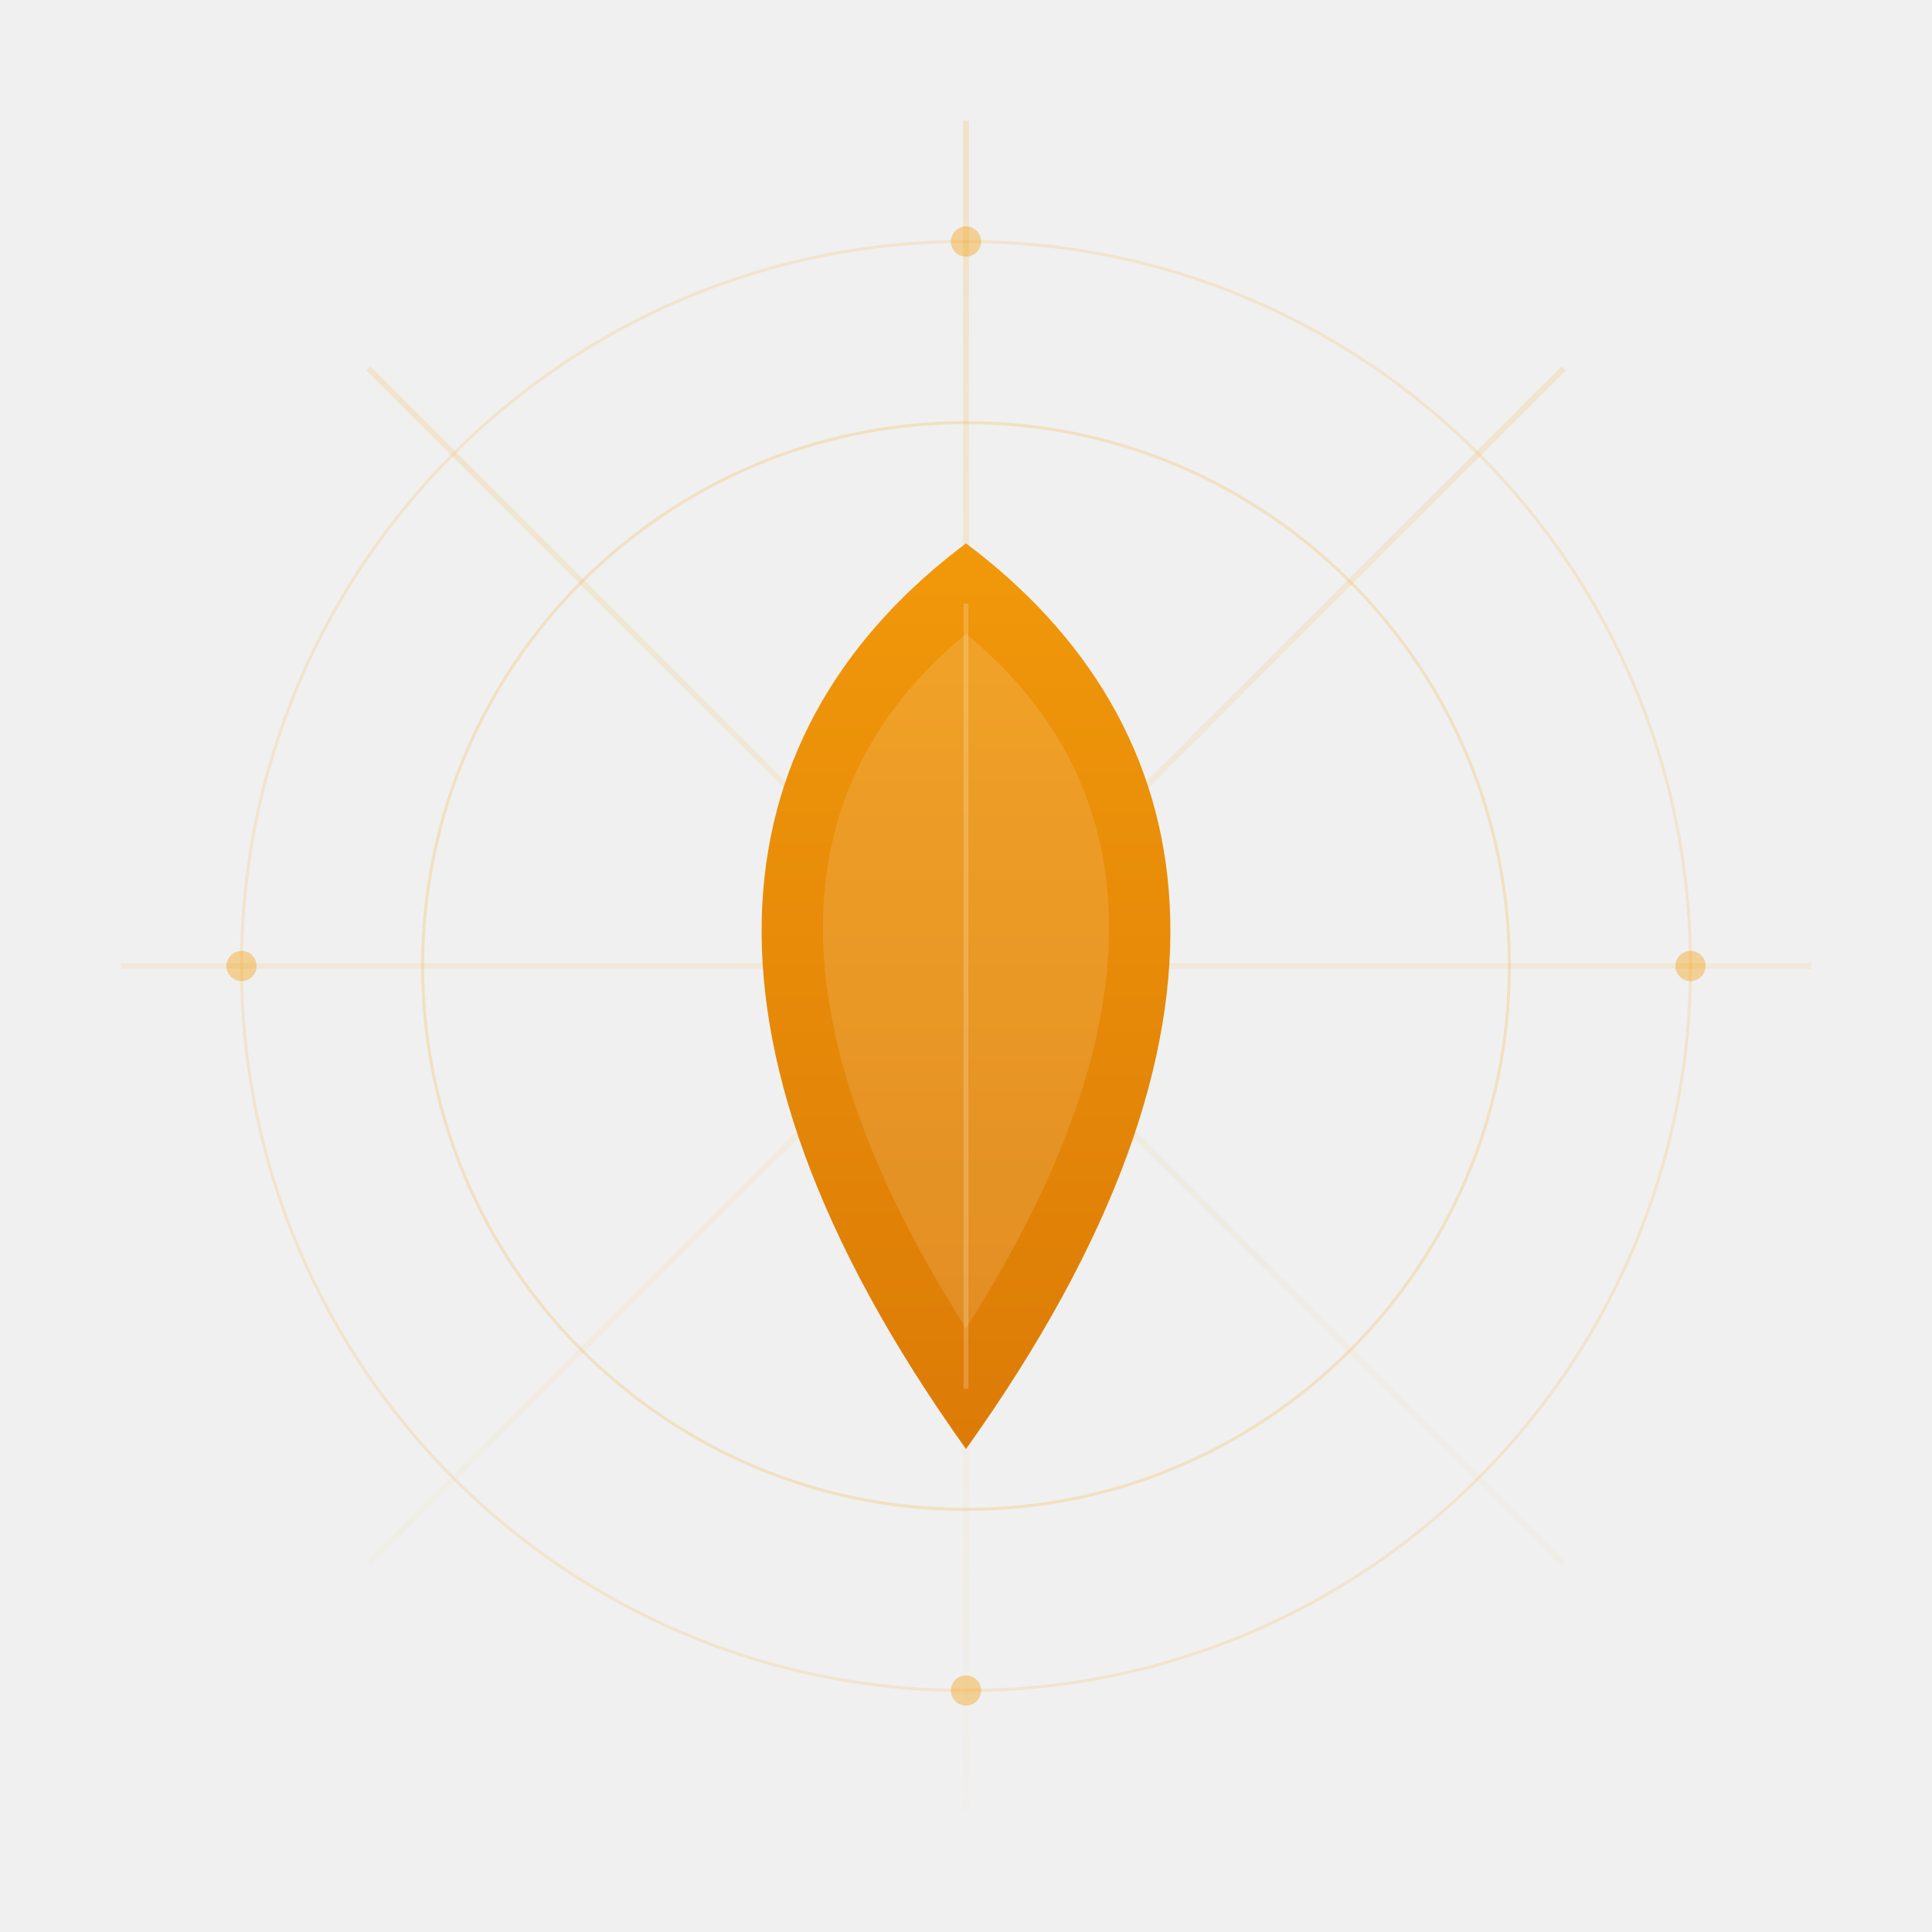
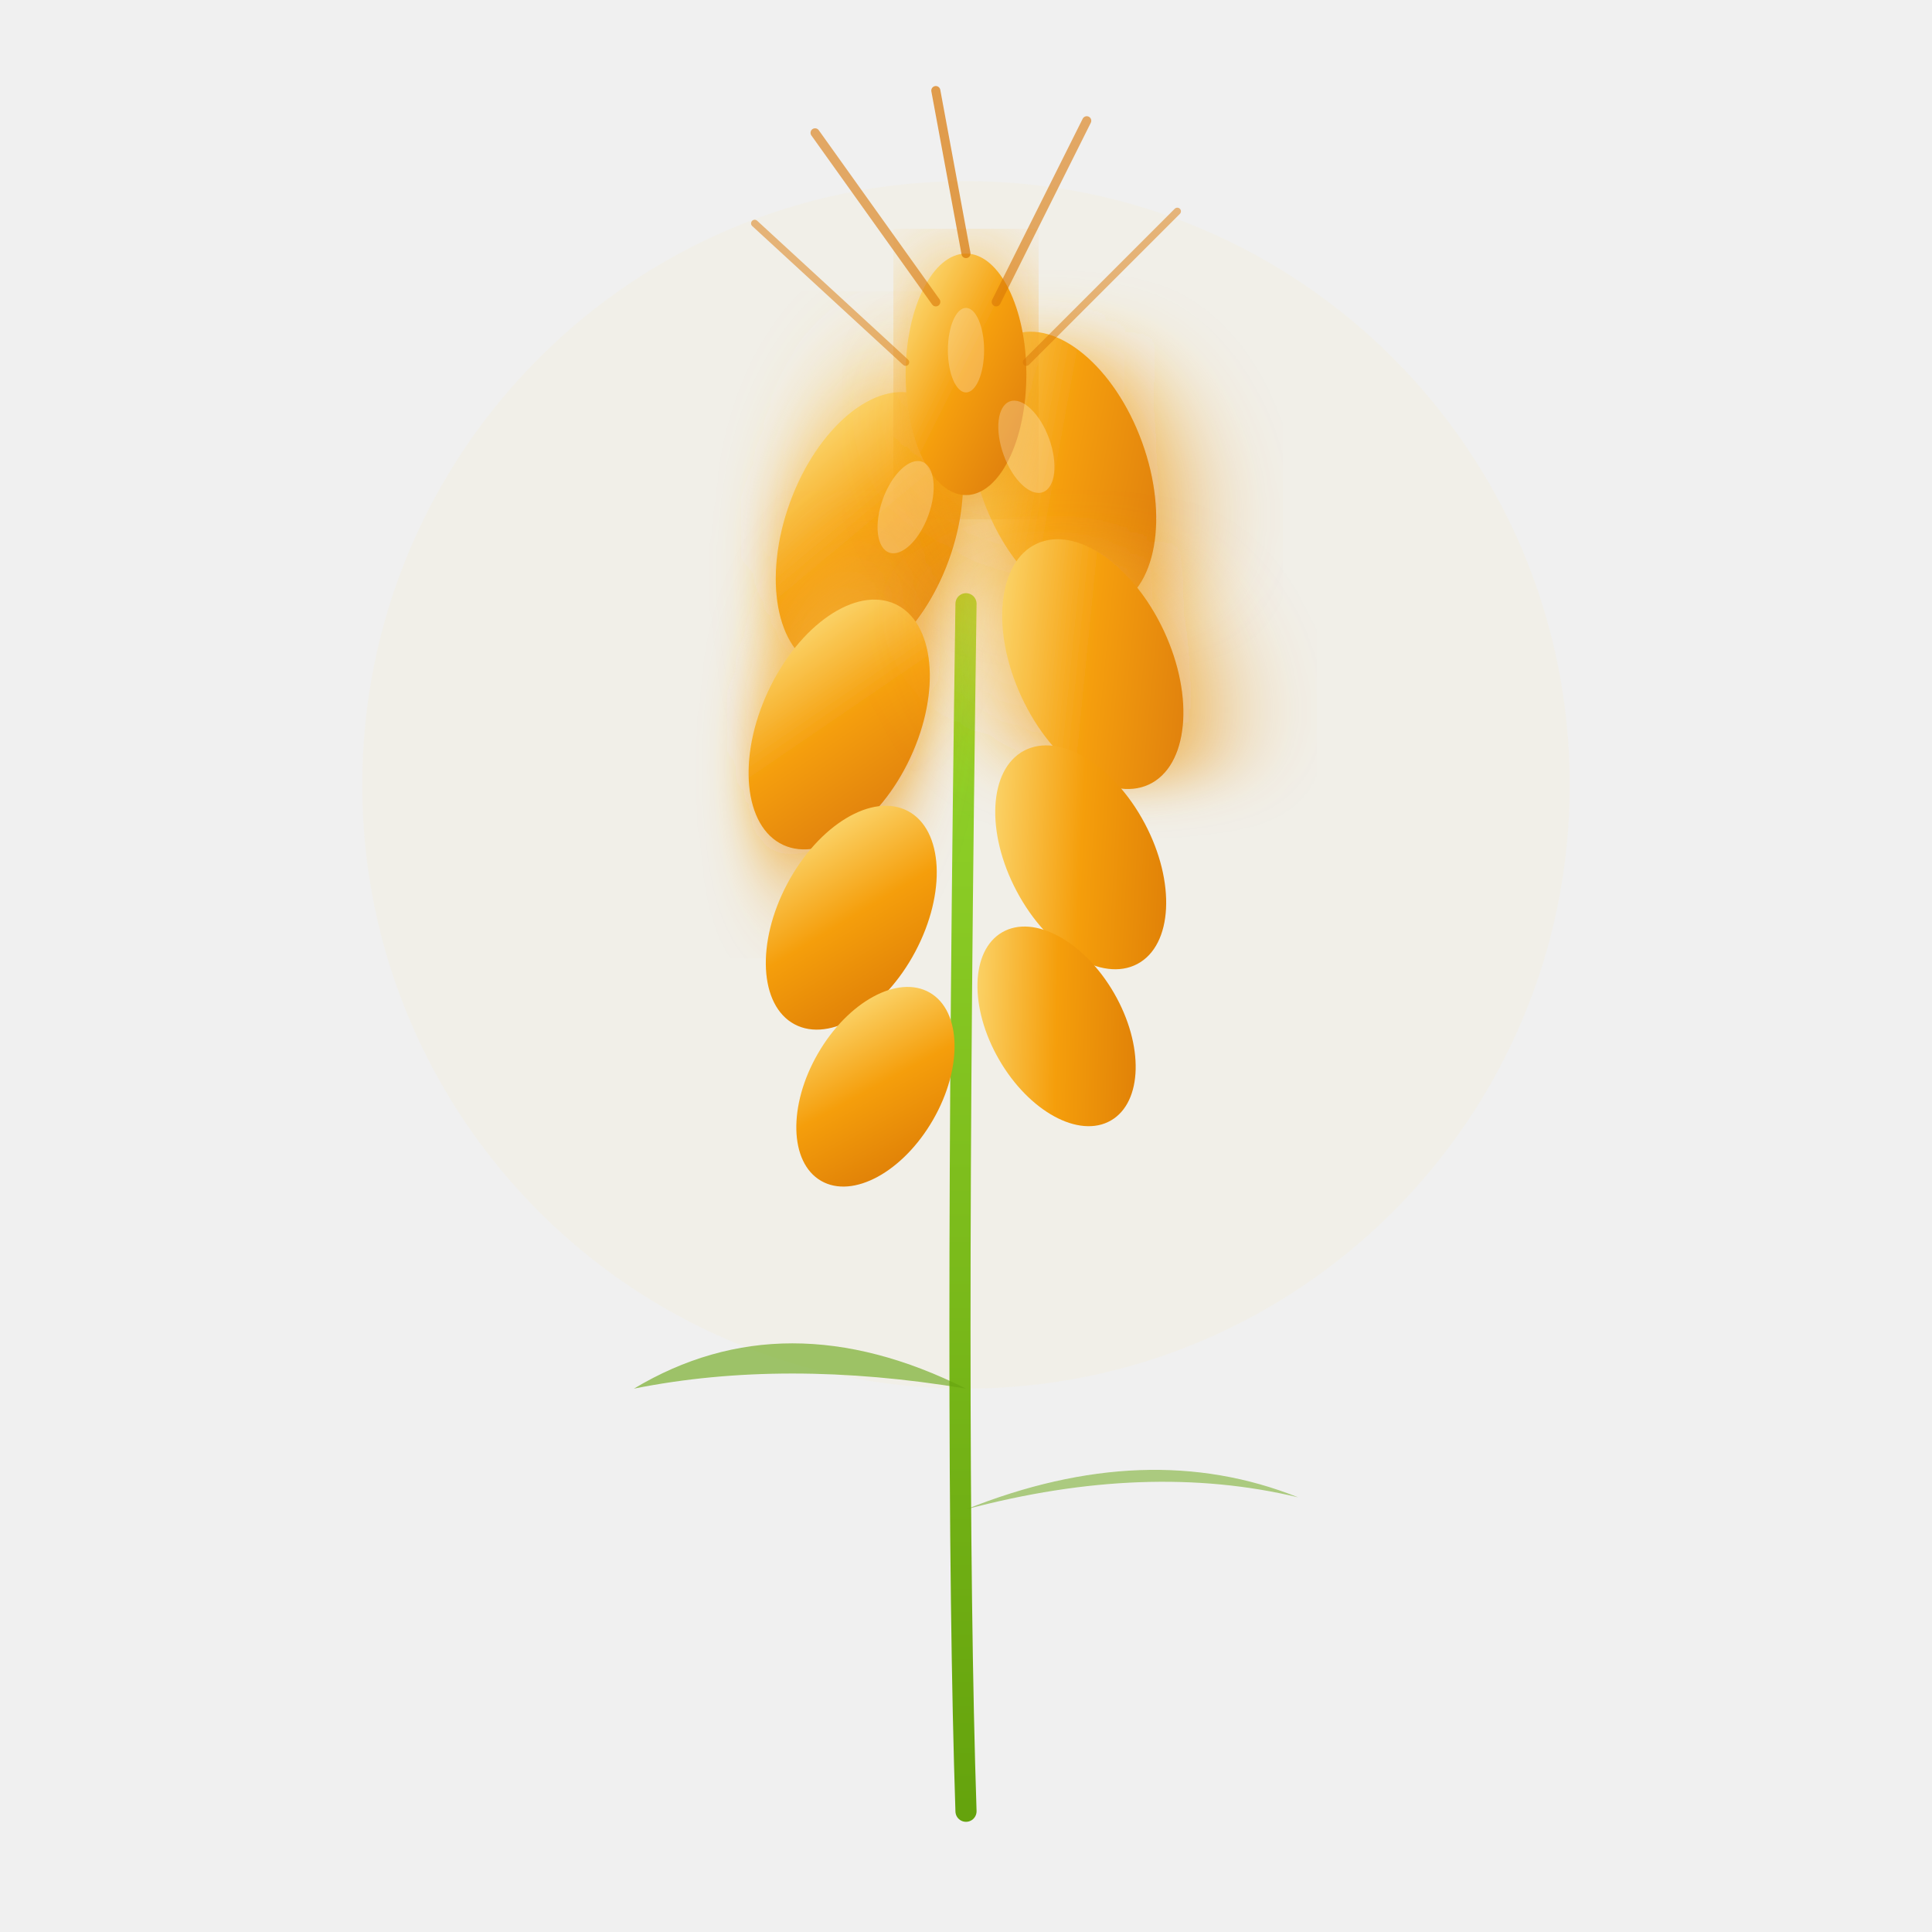
<svg xmlns="http://www.w3.org/2000/svg" width="320" height="320" viewBox="0 0 320 320" fill="none">
  <defs>
-     <linearGradient id="grainGrad" x1="160" y1="60" x2="160" y2="260" gradientUnits="userSpaceOnUse">
-       <stop offset="0%" stop-color="#F59E0B" />
+     <linearGradient id="stalkGrad" x1="160" y1="300" x2="160" y2="40" gradientUnits="userSpaceOnUse">
+       <stop offset="0%" stop-color="#65A30D" />
+       <stop offset="100%" stop-color="#A3E635" />
+     </linearGradient>
+     <linearGradient id="kernelGrad" x1="0" y1="0" x2="1" y2="1">
+       <stop offset="0%" stop-color="#FDE68A" />
+       <stop offset="50%" stop-color="#F59E0B" />
      <stop offset="100%" stop-color="#D97706" />
    </linearGradient>
-     <linearGradient id="lineGrad" x1="160" y1="0" x2="160" y2="320" gradientUnits="userSpaceOnUse">
-       <stop offset="0%" stop-color="#F59E0B" stop-opacity="0.6" />
-       <stop offset="100%" stop-color="#F59E0B" stop-opacity="0" />
+     <linearGradient id="glowGrad" cx="50%" cy="50%" r="50%">
+       <stop offset="0%" stop-color="#FDE68A" stop-opacity="0.3" />
+       <stop offset="100%" stop-color="#FDE68A" stop-opacity="0" />
    </linearGradient>
+     <filter id="warmGlow">
+       <feGaussianBlur stdDeviation="8" result="blur" />
+       <feMerge>
+         <feMergeNode in="blur" />
+         <feMergeNode in="SourceGraphic" />
+       </feMerge>
+     </filter>
  </defs>
-   <line x1="160" y1="160" x2="160" y2="20" stroke="url(#lineGrad)" stroke-width="1" opacity="0.3" />
-   <line x1="160" y1="160" x2="259" y2="61" stroke="url(#lineGrad)" stroke-width="1" opacity="0.3" />
-   <line x1="160" y1="160" x2="300" y2="160" stroke="url(#lineGrad)" stroke-width="1" opacity="0.3" />
-   <line x1="160" y1="160" x2="259" y2="259" stroke="url(#lineGrad)" stroke-width="1" opacity="0.3" />
-   <line x1="160" y1="160" x2="160" y2="300" stroke="url(#lineGrad)" stroke-width="1" opacity="0.3" />
-   <line x1="160" y1="160" x2="61" y2="259" stroke="url(#lineGrad)" stroke-width="1" opacity="0.3" />
-   <line x1="160" y1="160" x2="20" y2="160" stroke="url(#lineGrad)" stroke-width="1" opacity="0.3" />
-   <line x1="160" y1="160" x2="61" y2="61" stroke="url(#lineGrad)" stroke-width="1" opacity="0.3" />
-   <circle cx="160" cy="160" r="120" stroke="#F59E0B" stroke-width="0.5" fill="none" opacity="0.15" />
-   <circle cx="160" cy="160" r="90" stroke="#F59E0B" stroke-width="0.5" fill="none" opacity="0.2" />
-   <circle cx="160" cy="40" r="2.5" fill="#F59E0B" opacity="0.4" />
-   <circle cx="280" cy="160" r="2.5" fill="#F59E0B" opacity="0.4" />
-   <circle cx="160" cy="280" r="2.5" fill="#F59E0B" opacity="0.4" />
-   <circle cx="40" cy="160" r="2.5" fill="#F59E0B" opacity="0.4" />
-   <path d="M 160 90 C 200 120, 210 170, 160 240 C 110 170, 120 120, 160 90 Z" fill="url(#grainGrad)" />
-   <path d="M 160 105 C 188 128, 195 165, 160 220 C 125 165, 132 128, 160 105 Z" fill="white" opacity="0.12" />
-   <line x1="160" y1="100" x2="160" y2="230" stroke="white" stroke-width="0.8" opacity="0.2" />
+   <circle cx="160" cy="130" r="100" fill="#FDE68A" opacity="0.08" />
+   <path d="M 160 300 Q 158 240, 160 100" stroke="url(#stalkGrad)" stroke-width="3.5" fill="none" stroke-linecap="round" />
+   <ellipse cx="144" cy="88" rx="14" ry="24" transform="rotate(20, 144, 88)" fill="url(#kernelGrad)" filter="url(#warmGlow)" />
+   <ellipse cx="139" cy="120" rx="13" ry="22" transform="rotate(25, 139, 120)" fill="url(#kernelGrad)" filter="url(#warmGlow)" />
+   <ellipse cx="141" cy="152" rx="12" ry="20" transform="rotate(28, 141, 152)" fill="url(#kernelGrad)" />
+   <ellipse cx="145" cy="180" rx="11" ry="18" transform="rotate(30, 145, 180)" fill="url(#kernelGrad)" />
+   <ellipse cx="176" cy="78" rx="14" ry="24" transform="rotate(-20, 176, 78)" fill="url(#kernelGrad)" filter="url(#warmGlow)" />
+   <ellipse cx="181" cy="110" rx="13" ry="22" transform="rotate(-25, 181, 110)" fill="url(#kernelGrad)" filter="url(#warmGlow)" />
+   <ellipse cx="179" cy="142" rx="12" ry="20" transform="rotate(-28, 179, 142)" fill="url(#kernelGrad)" />
+   <ellipse cx="175" cy="170" rx="11" ry="18" transform="rotate(-30, 175, 170)" fill="url(#kernelGrad)" />
+   <ellipse cx="160" cy="62" rx="10" ry="20" fill="url(#kernelGrad)" filter="url(#warmGlow)" />
+   <line x1="160" y1="42" x2="155" y2="15" stroke="#D97706" stroke-width="1.5" stroke-linecap="round" opacity="0.7" />
+   <line x1="165" y1="50" x2="180" y2="20" stroke="#D97706" stroke-width="1.5" stroke-linecap="round" opacity="0.6" />
+   <line x1="155" y1="50" x2="135" y2="22" stroke="#D97706" stroke-width="1.5" stroke-linecap="round" opacity="0.6" />
+   <line x1="170" y1="60" x2="195" y2="35" stroke="#D97706" stroke-width="1.2" stroke-linecap="round" opacity="0.5" />
+   <line x1="150" y1="60" x2="125" y2="37" stroke="#D97706" stroke-width="1.2" stroke-linecap="round" opacity="0.5" />
+   <path d="M 160 230 Q 130 215, 105 230 Q 130 225, 160 230" fill="#65A30D" opacity="0.6" />
+   <path d="M 160 250 Q 190 238, 215 248 Q 190 242, 160 250" fill="#65A30D" opacity="0.5" />
+   <ellipse cx="170" cy="74" rx="4" ry="8" transform="rotate(-20, 170, 74)" fill="white" opacity="0.25" />
+   <ellipse cx="150" cy="84" rx="4" ry="8" transform="rotate(20, 150, 84)" fill="white" opacity="0.25" />
+   <ellipse cx="160" cy="58" rx="3" ry="7" fill="white" opacity="0.25" />
</svg>
